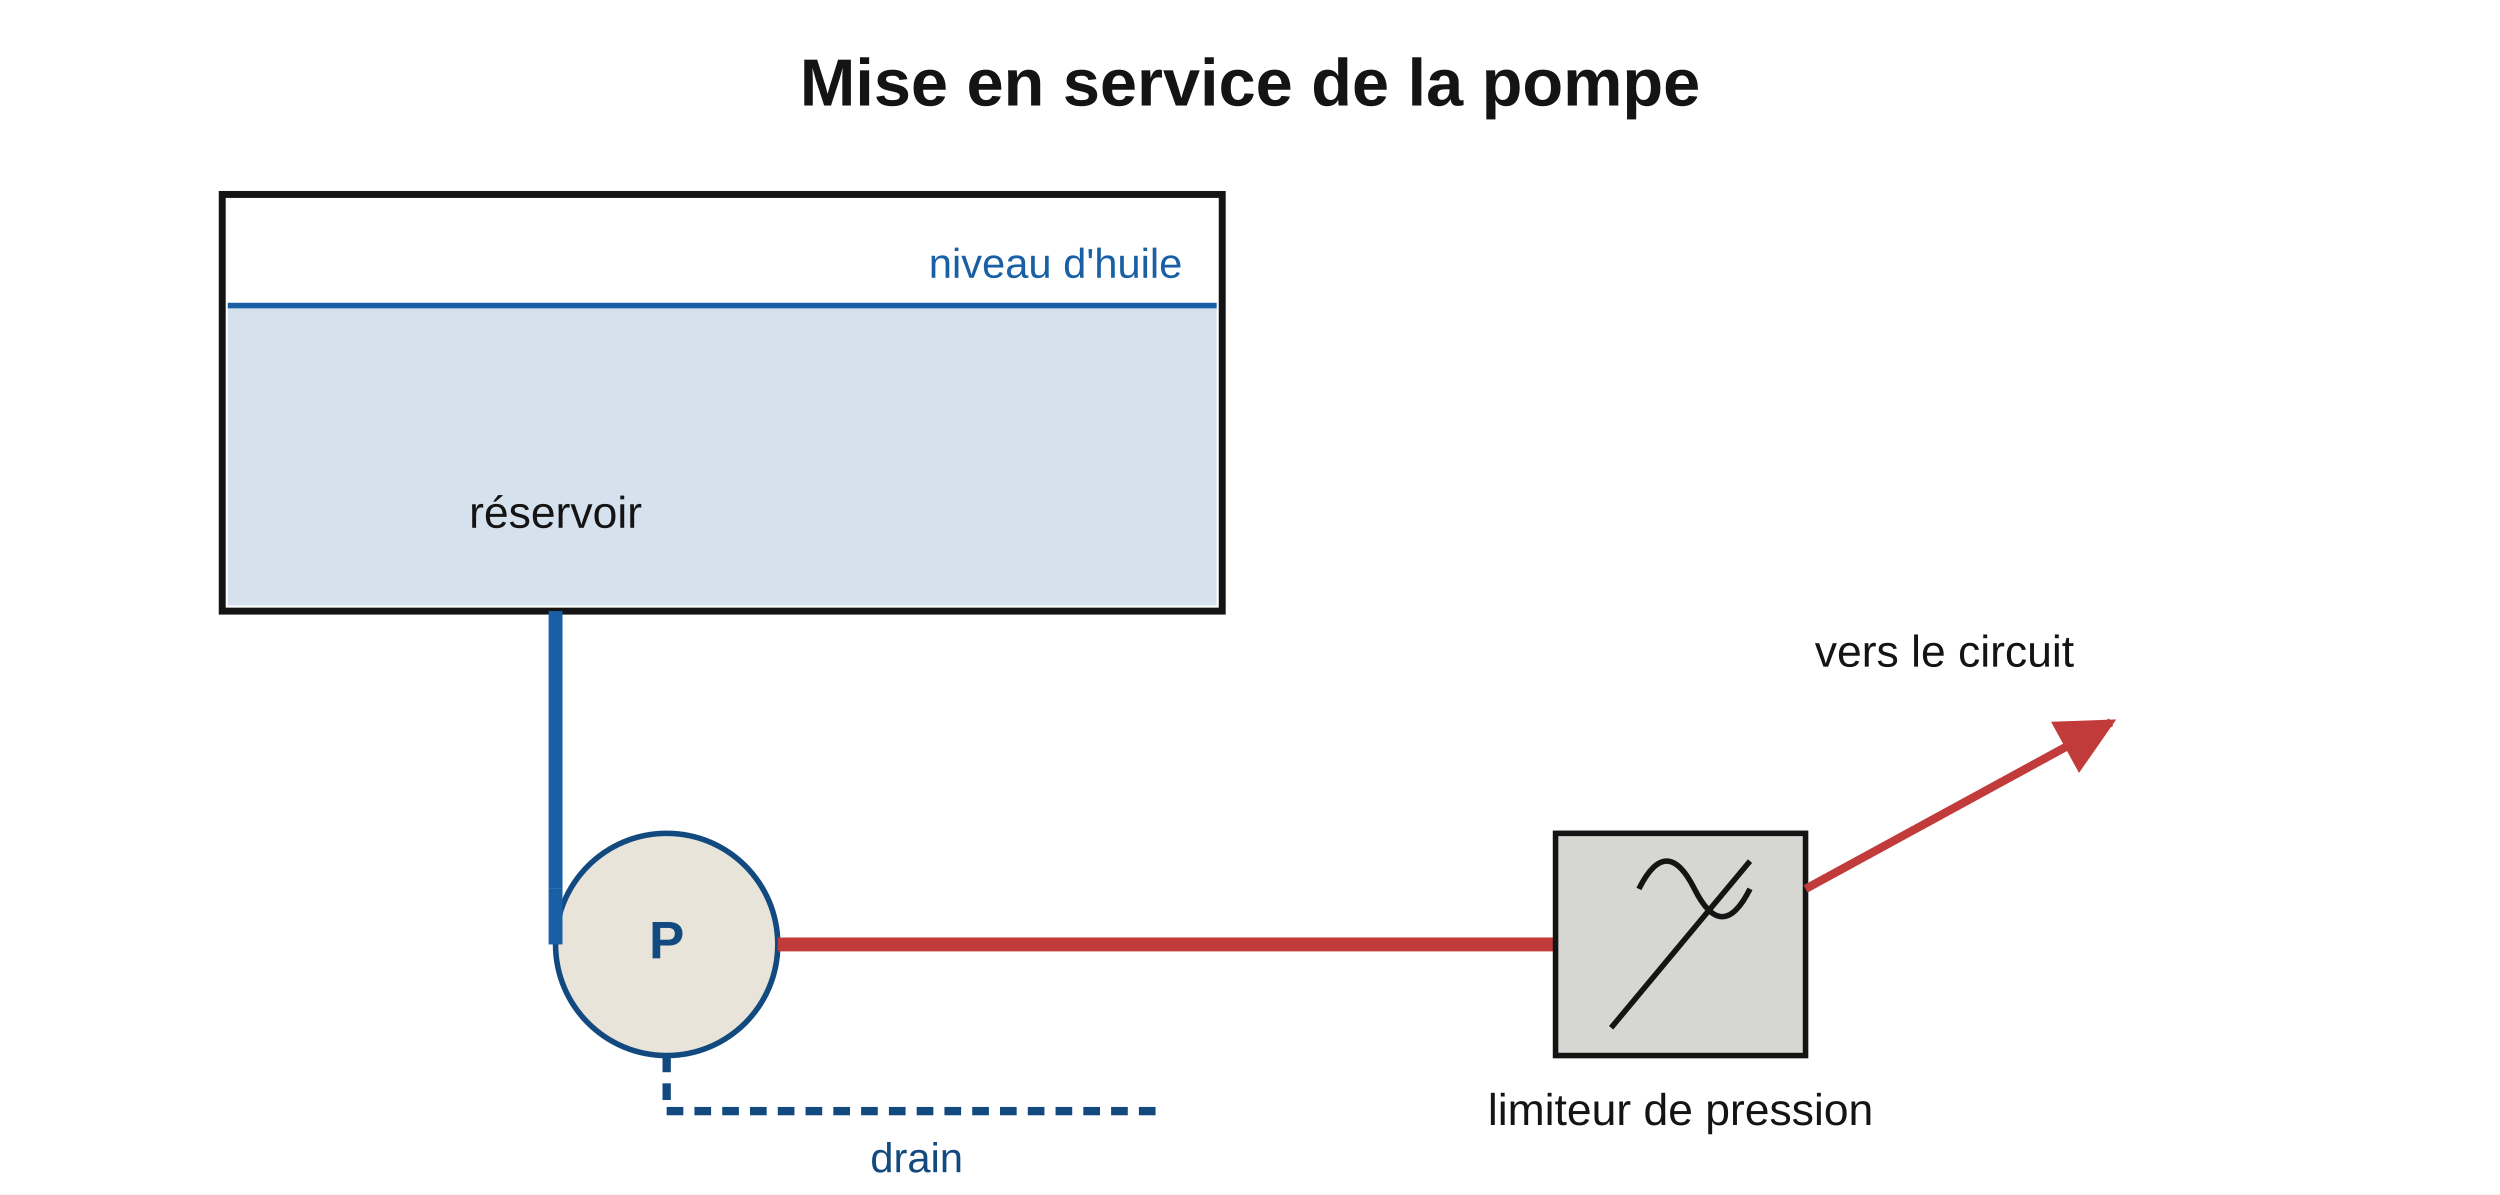
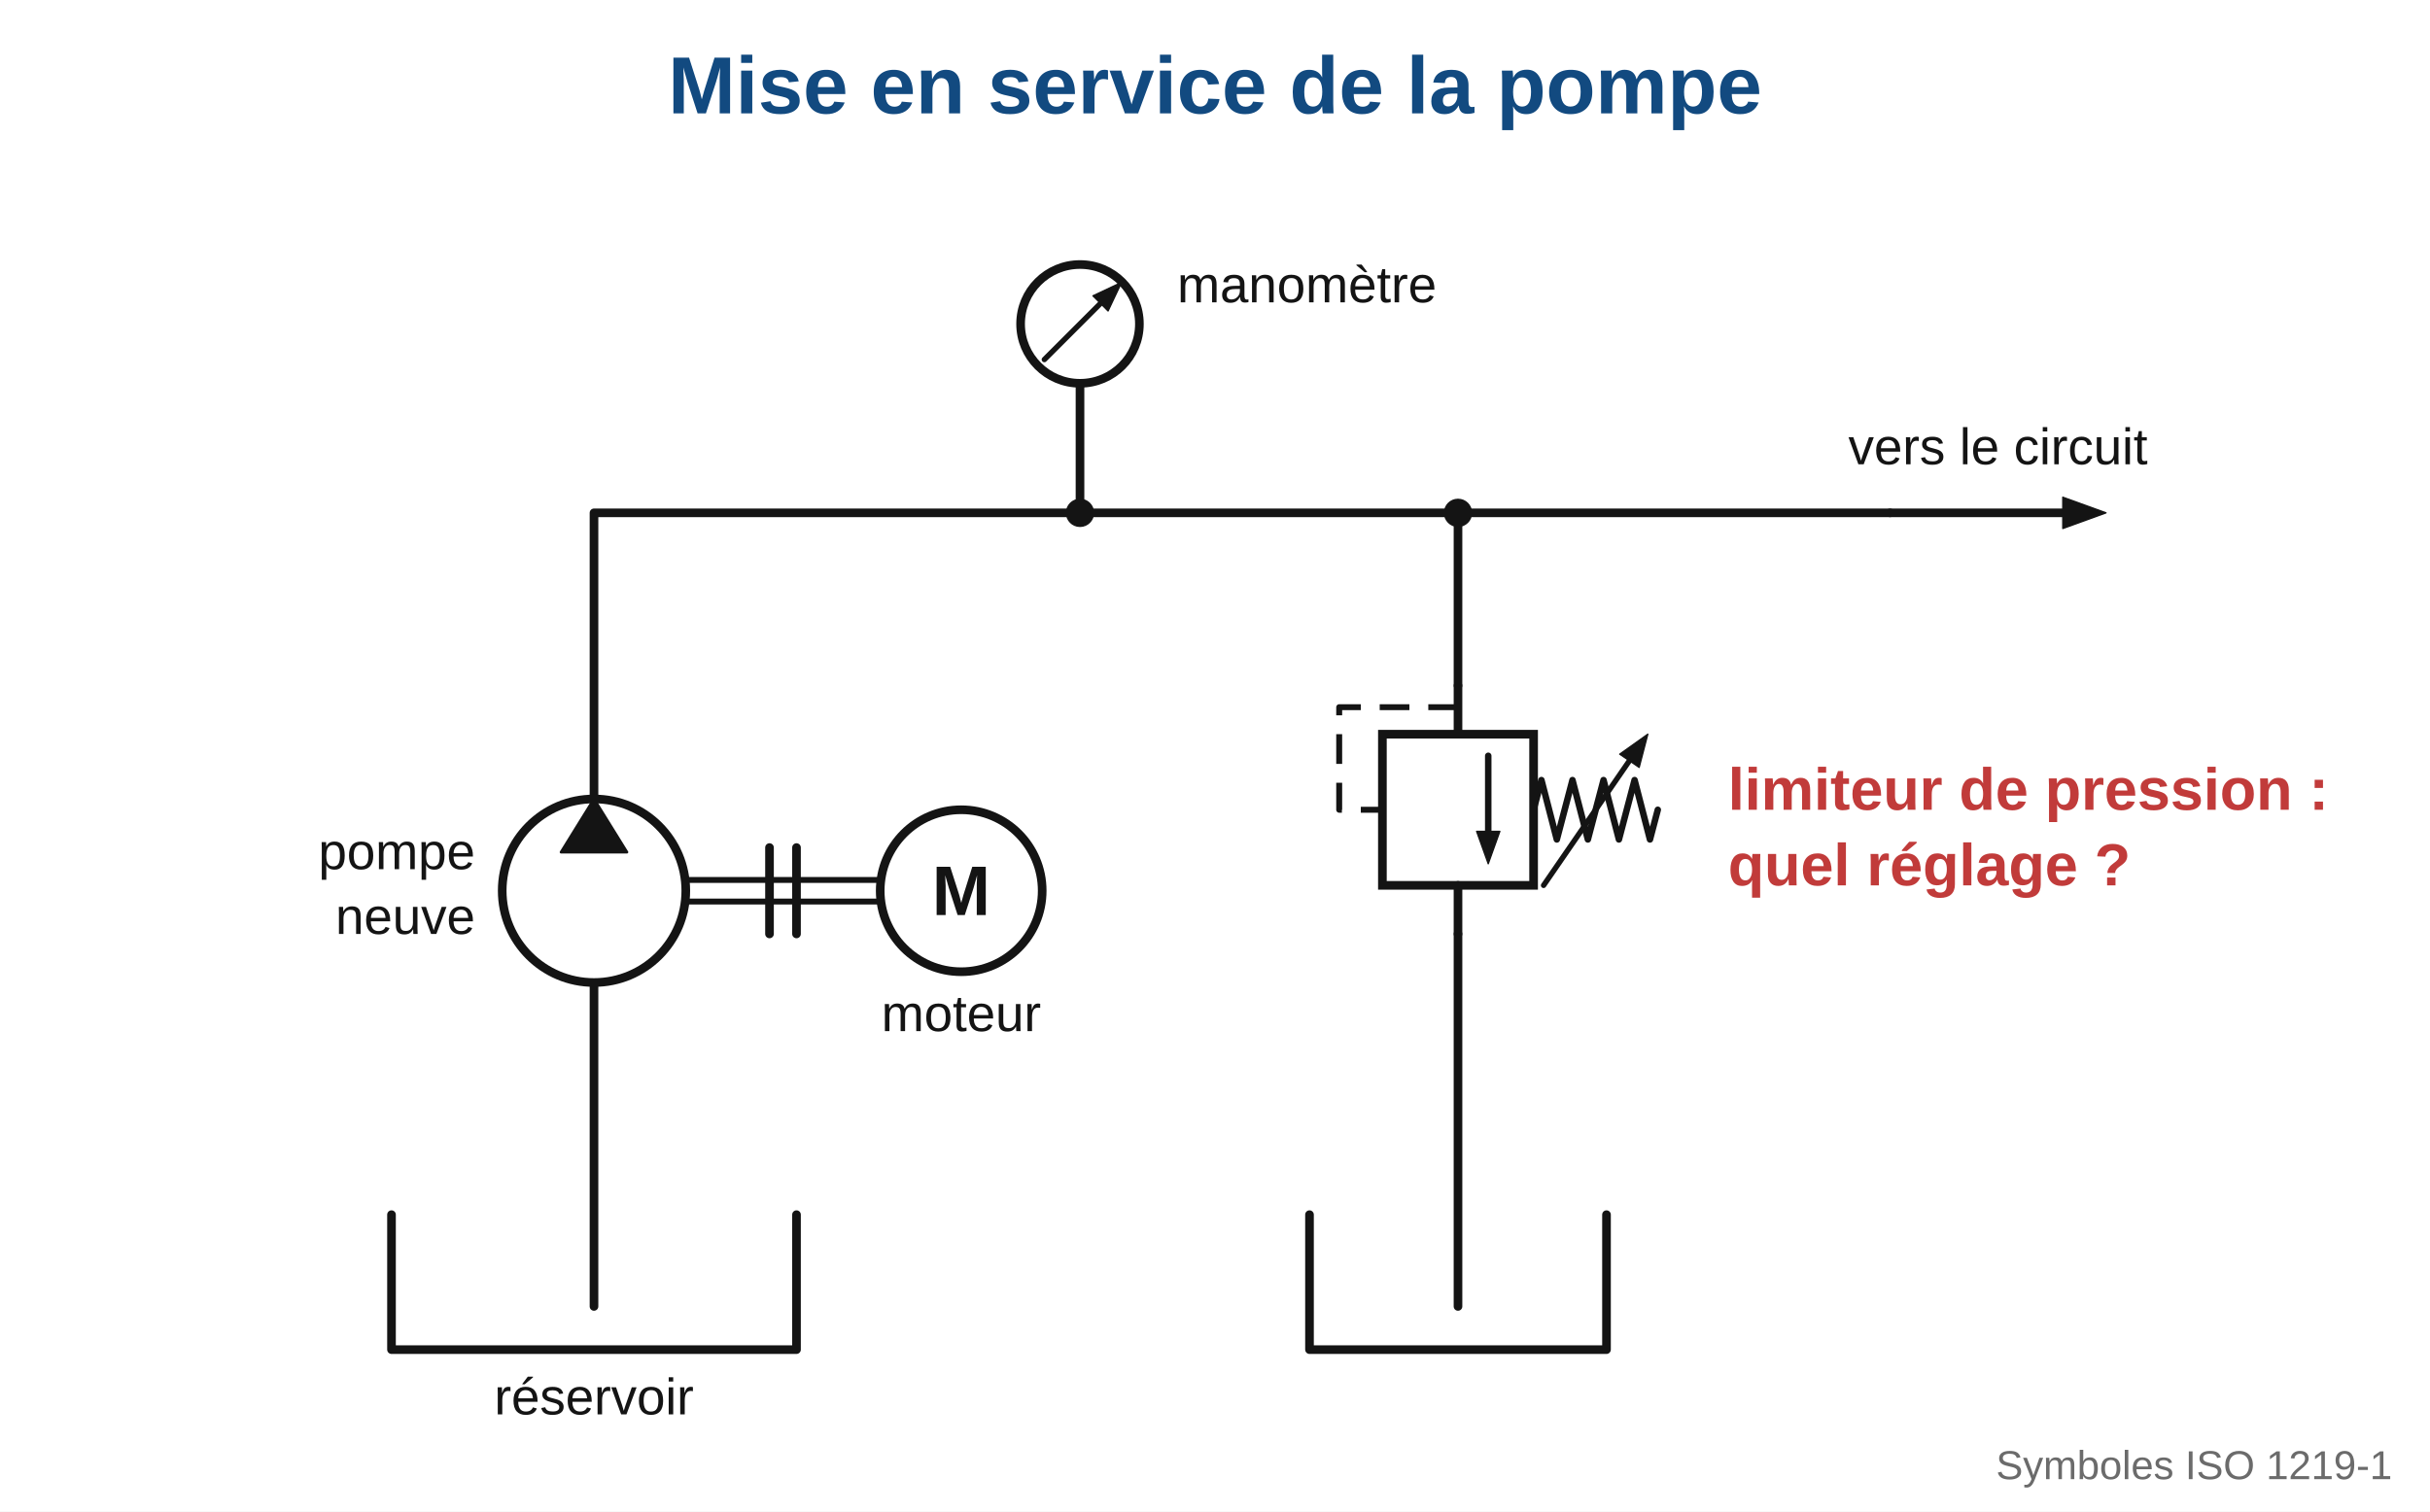
- <svg xmlns="http://www.w3.org/2000/svg" viewBox="0 0 900 430" font-family="Arial, Helvetica, sans-serif">
+ <svg xmlns="http://www.w3.org/2000/svg" viewBox="0 0 900 560" role="img" aria-label="Circuit : réservoir, pompe neuve, manomètre, limiteur de pression">
+   <rect width="900" height="560" fill="#FFFFFF" />
  <defs>
-     <marker id="fl" viewBox="0 0 10 10" refX="9" refY="5" markerWidth="7" markerHeight="7" orient="auto-start-reverse">
-       <path d="M0,0 L10,5 L0,10 z" fill="#141414" />
-     </marker>
-     <marker id="flr" viewBox="0 0 10 10" refX="9" refY="5" markerWidth="7" markerHeight="7" orient="auto-start-reverse">
-       <path d="M0,0 L10,5 L0,10 z" fill="#C13B3A" />
-     </marker>
-     <marker id="flb" viewBox="0 0 10 10" refX="9" refY="5" markerWidth="7" markerHeight="7" orient="auto-start-reverse">
-       <path d="M0,0 L10,5 L0,10 z" fill="#185FA5" />
-     </marker>
+     <pattern id="h" width="10" height="10" patternUnits="userSpaceOnUse" patternTransform="rotate(45)">
+       <rect width="10" height="10" fill="#fff" />
+       <line x1="0" y1="0" x2="0" y2="10" stroke="#141414" stroke-width="1.5" />
+     </pattern>
+     <pattern id="h2" width="10" height="10" patternUnits="userSpaceOnUse" patternTransform="rotate(-45)">
+       <rect width="10" height="10" fill="#fff" />
+       <line x1="0" y1="0" x2="0" y2="10" stroke="#141414" stroke-width="1.5" />
+     </pattern>
+     <pattern id="hs" width="6" height="6" patternUnits="userSpaceOnUse" patternTransform="rotate(45)">
+       <rect width="6" height="6" fill="#fff" />
+       <line x1="0" y1="0" x2="0" y2="6" stroke="#141414" stroke-width="1.2" />
+     </pattern>
+     <pattern id="hx" width="9" height="9" patternUnits="userSpaceOnUse" patternTransform="rotate(45)">
+       <rect width="9" height="9" fill="#E8E4DA" />
+       <path d="M0 0V9M0 0H9" stroke="#141414" stroke-width="1.2" />
+     </pattern>
+     <pattern id="hr" width="7" height="7" patternUnits="userSpaceOnUse" patternTransform="rotate(-45)">
+       <rect width="7" height="7" fill="#F6DCDC" />
+       <line x1="0" y1="0" x2="0" y2="7" stroke="#C13B3A" stroke-width="1.5" />
+     </pattern>
+     <pattern id="hb" width="7" height="7" patternUnits="userSpaceOnUse" patternTransform="rotate(-45)">
+       <rect width="7" height="7" fill="#DCE8F3" />
+       <line x1="0" y1="0" x2="0" y2="7" stroke="#185FA5" stroke-width="1.5" />
+     </pattern>
  </defs>
-   <rect width="900" height="430" fill="#fff" />
-   <text x="450" y="38" text-anchor="middle" font-size="24" font-weight="bold" fill="#141414">Mise en service de la pompe</text>
-   <rect x="80" y="70" width="360" height="150" rx="0" fill="#fff" stroke="#141414" stroke-width="2.5" />
-   <rect x="82" y="110" width="356" height="108" fill="#185FA5" fill-opacity="0.18" />
-   <line x1="82" y1="110" x2="438" y2="110" stroke="#185FA5" stroke-width="2" />
-   <text x="200" y="190" font-size="16" fill="#141414" text-anchor="middle">réservoir</text>
-   <text x="380" y="100" font-size="15" fill="#185FA5" text-anchor="middle">niveau d'huile</text>
-   <line x1="200" y1="220" x2="200" y2="320" stroke="#185FA5" stroke-width="5" />
-   <circle cx="240" cy="340" r="40" fill="#E8E4DA" stroke="#124A80" stroke-width="2" />
-   <line x1="200" y1="320" x2="200" y2="340" stroke="#185FA5" stroke-width="5" />
-   <line x1="200" y1="340" x2="200" y2="340" stroke="#141414" stroke-width="2" />
-   <line x1="280" y1="340" x2="560" y2="340" stroke="#C13B3A" stroke-width="5" />
-   <rect x="560" y="300" width="90" height="80" rx="0" fill="#D6D6D2" stroke="#141414" stroke-width="2" />
-   <path d="M580,370 L630,310" stroke="#141414" stroke-width="2" />
-   <path d="M590,320 Q600,300 610,320 Q620,340 630,320" fill="none" stroke="#141414" stroke-width="2" />
-   <text x="605" y="405" font-size="16" fill="#141414" text-anchor="middle">limiteur de pression</text>
-   <line x1="240" y1="380" x2="240" y2="400" stroke="#124A80" stroke-width="3" stroke-dasharray="6 4" />
-   <line x1="240" y1="400" x2="420" y2="400" stroke="#124A80" stroke-width="3" stroke-dasharray="6 4" />
-   <text x="330" y="422" font-size="15" fill="#124A80" text-anchor="middle">drain</text>
-   <text x="240" y="345" font-size="19" fill="#124A80" text-anchor="middle" font-weight="bold">P</text>
-   <text x="700" y="240" font-size="16" fill="#141414" text-anchor="middle">vers le circuit</text>
-   <line x1="650" y1="320" x2="760" y2="260" stroke="#C13B3A" stroke-width="3" marker-end="url(#flr)" />
+   <g font-family="Arial,Helvetica,sans-serif">
+     <text x="450" y="42" font-size="30" text-anchor="middle" fill="#124A80" font-weight="700">Mise en service de la pompe</text>
+     <polyline points="145,450 145,500 295,500 295,450" stroke="#141414" stroke-width="3.2" fill="none" stroke-linejoin="round" stroke-linecap="round" />
+     <polyline points="220,484 220,364" stroke="#141414" stroke-width="3.2" fill="none" stroke-linejoin="round" stroke-linecap="round" />
+     <circle cx="220" cy="330" r="34" stroke="#141414" stroke-width="3.2" fill="#fff" />
+     <polygon points="220,296 232.2,315.7 207.8,315.7" stroke="#141414" stroke-width="1" fill="#141414" stroke-linejoin="round" stroke-linecap="round" />
+     <circle cx="356" cy="330" r="30" stroke="#141414" stroke-width="3.2" fill="#fff" />
+     <text x="356" y="339" font-size="26" text-anchor="middle" fill="#141414" font-weight="700">M</text>
+     <polyline points="254,334 326,334" stroke="#141414" stroke-width="2.2" fill="none" stroke-linejoin="round" stroke-linecap="round" />
+     <polyline points="254,326 326,326" stroke="#141414" stroke-width="2.2" fill="none" stroke-linejoin="round" stroke-linecap="round" />
+     <polyline points="285,314 285,346" stroke="#141414" stroke-width="3.2" fill="none" stroke-linejoin="round" stroke-linecap="round" />
+     <polyline points="295,314 295,346" stroke="#141414" stroke-width="3.2" fill="none" stroke-linejoin="round" stroke-linecap="round" />
+     <polyline points="220,296 220,190 700,190" stroke="#141414" stroke-width="3.2" fill="none" stroke-linejoin="round" stroke-linecap="round" />
+     <polyline points="700,190 768.8,190" stroke="#141414" stroke-width="3.2" fill="none" stroke-linejoin="round" stroke-linecap="round" />
+     <polygon points="780,190 764,184.2 764,195.8" stroke="#141414" stroke-width="0.5" fill="#141414" stroke-linejoin="round" stroke-linecap="round" />
+     <text x="740" y="172" font-size="19" text-anchor="middle" fill="#141414">vers le circuit</text>
+     <circle cx="400" cy="190" r="5" stroke="#141414" stroke-width="0.5" fill="#141414" />
+     <polyline points="400,190 400,142" stroke="#141414" stroke-width="3.2" fill="none" stroke-linejoin="round" stroke-linecap="round" />
+     <circle cx="400" cy="120" r="22" stroke="#141414" stroke-width="3.2" fill="#fff" />
+     <polyline points="386.8,133.2 410,110" stroke="#141414" stroke-width="2" fill="none" stroke-linejoin="round" stroke-linecap="round" />
+     <polygon points="415.4,104.6 404.8,109.6 410.4,115.2" stroke="#141414" stroke-width="0.5" fill="#141414" stroke-linejoin="round" stroke-linecap="round" />
+     <circle cx="540" cy="190" r="5" stroke="#141414" stroke-width="0.5" fill="#141414" />
+     <polyline points="540,190 540,254" stroke="#141414" stroke-width="3.2" fill="none" stroke-linejoin="round" stroke-linecap="round" />
+     <rect x="512" y="272" width="56" height="56" stroke="#141414" stroke-width="3.2" fill="#fff" />
+     <polyline points="551.2,280 551.2,311.6" stroke="#141414" stroke-width="2.4" fill="none" stroke-linejoin="round" stroke-linecap="round" />
+     <polygon points="551.2,320 555.5,308 546.9,308" stroke="#141414" stroke-width="0.5" fill="#141414" stroke-linejoin="round" stroke-linecap="round" />
+     <polyline points="540,254 540,272" stroke="#141414" stroke-width="3.2" fill="none" stroke-linejoin="round" stroke-linecap="round" />
+     <polyline points="540,328 540,346" stroke="#141414" stroke-width="3.2" fill="none" stroke-linejoin="round" stroke-linecap="round" />
+     <polyline points="568,300 570.9,289 576.6,311 582.4,289 588.1,311 593.9,289 599.6,311 605.4,289 611.1,311 614,300" stroke="#141414" stroke-width="2.4" fill="none" stroke-linejoin="round" stroke-linecap="round" />
+     <polyline points="571.7,328 605.5,278.9" stroke="#141414" stroke-width="2" fill="none" stroke-linejoin="round" stroke-linecap="round" />
+     <polygon points="610.3,272 599.9,279.4 607.1,284.3" stroke="#141414" stroke-width="0.5" fill="#141414" stroke-linejoin="round" stroke-linecap="round" />
+     <polyline points="540,262 496,262 496,300 512,300" stroke="#141414" stroke-width="2.2" fill="none" stroke-dasharray="11 7" stroke-linejoin="round" />
+     <polyline points="540,346 540,484" stroke="#141414" stroke-width="3.2" fill="none" stroke-linejoin="round" stroke-linecap="round" />
+     <polyline points="485,450 485,500 595,500 595,450" stroke="#141414" stroke-width="3.2" fill="none" stroke-linejoin="round" stroke-linecap="round" />
+     <text x="176" y="322" font-size="19" text-anchor="end" fill="#141414">pompe</text>
+     <text x="176" y="346" font-size="19" text-anchor="end" fill="#141414">neuve</text>
+     <text x="356" y="382" font-size="19" text-anchor="middle" fill="#141414">moteur</text>
+     <text x="220" y="524" font-size="19" text-anchor="middle" fill="#141414">réservoir</text>
+     <text x="640" y="300" font-size="22" text-anchor="start" fill="#C13B3A" font-weight="700">limiteur de pression :</text>
+     <text x="640" y="328" font-size="22" text-anchor="start" fill="#C13B3A" font-weight="700">quel réglage ?</text>
+     <text x="436" y="112" font-size="19" text-anchor="start" fill="#141414">manomètre</text>
+     <text x="886" y="548" font-size="15" text-anchor="end" fill="#6B6B6B">Symboles ISO 1219-1</text>
+   </g>
</svg>
